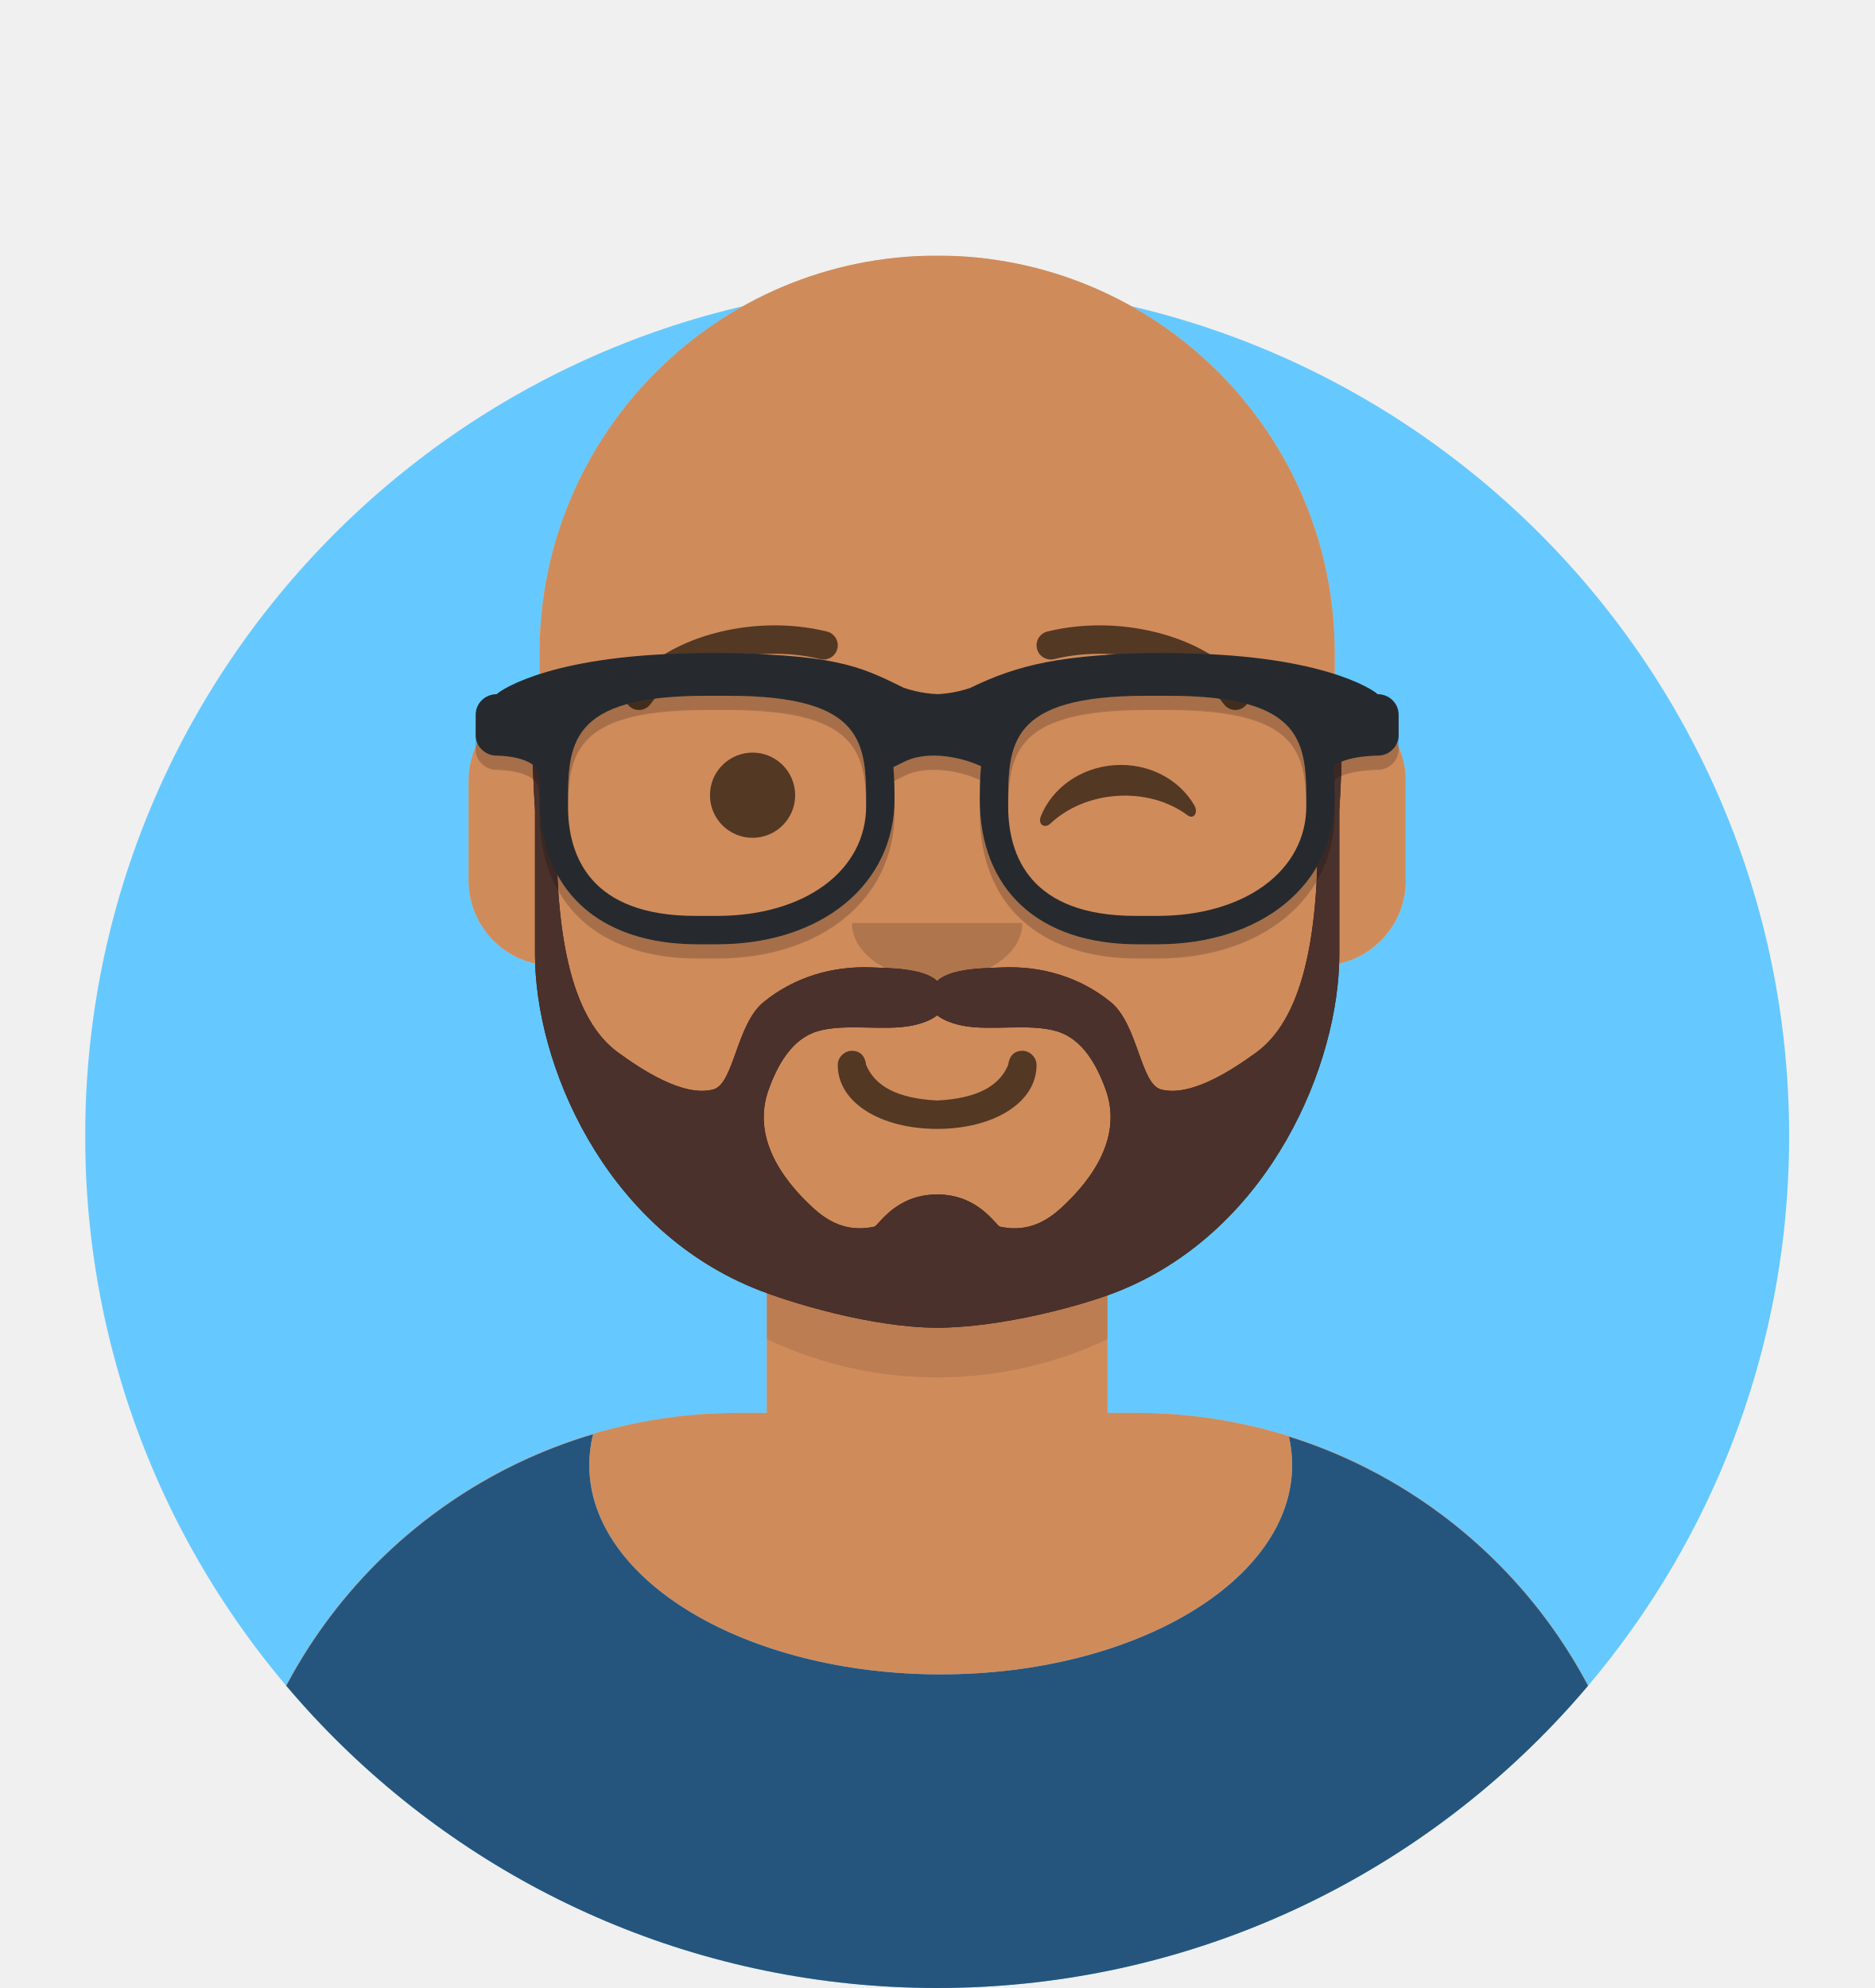
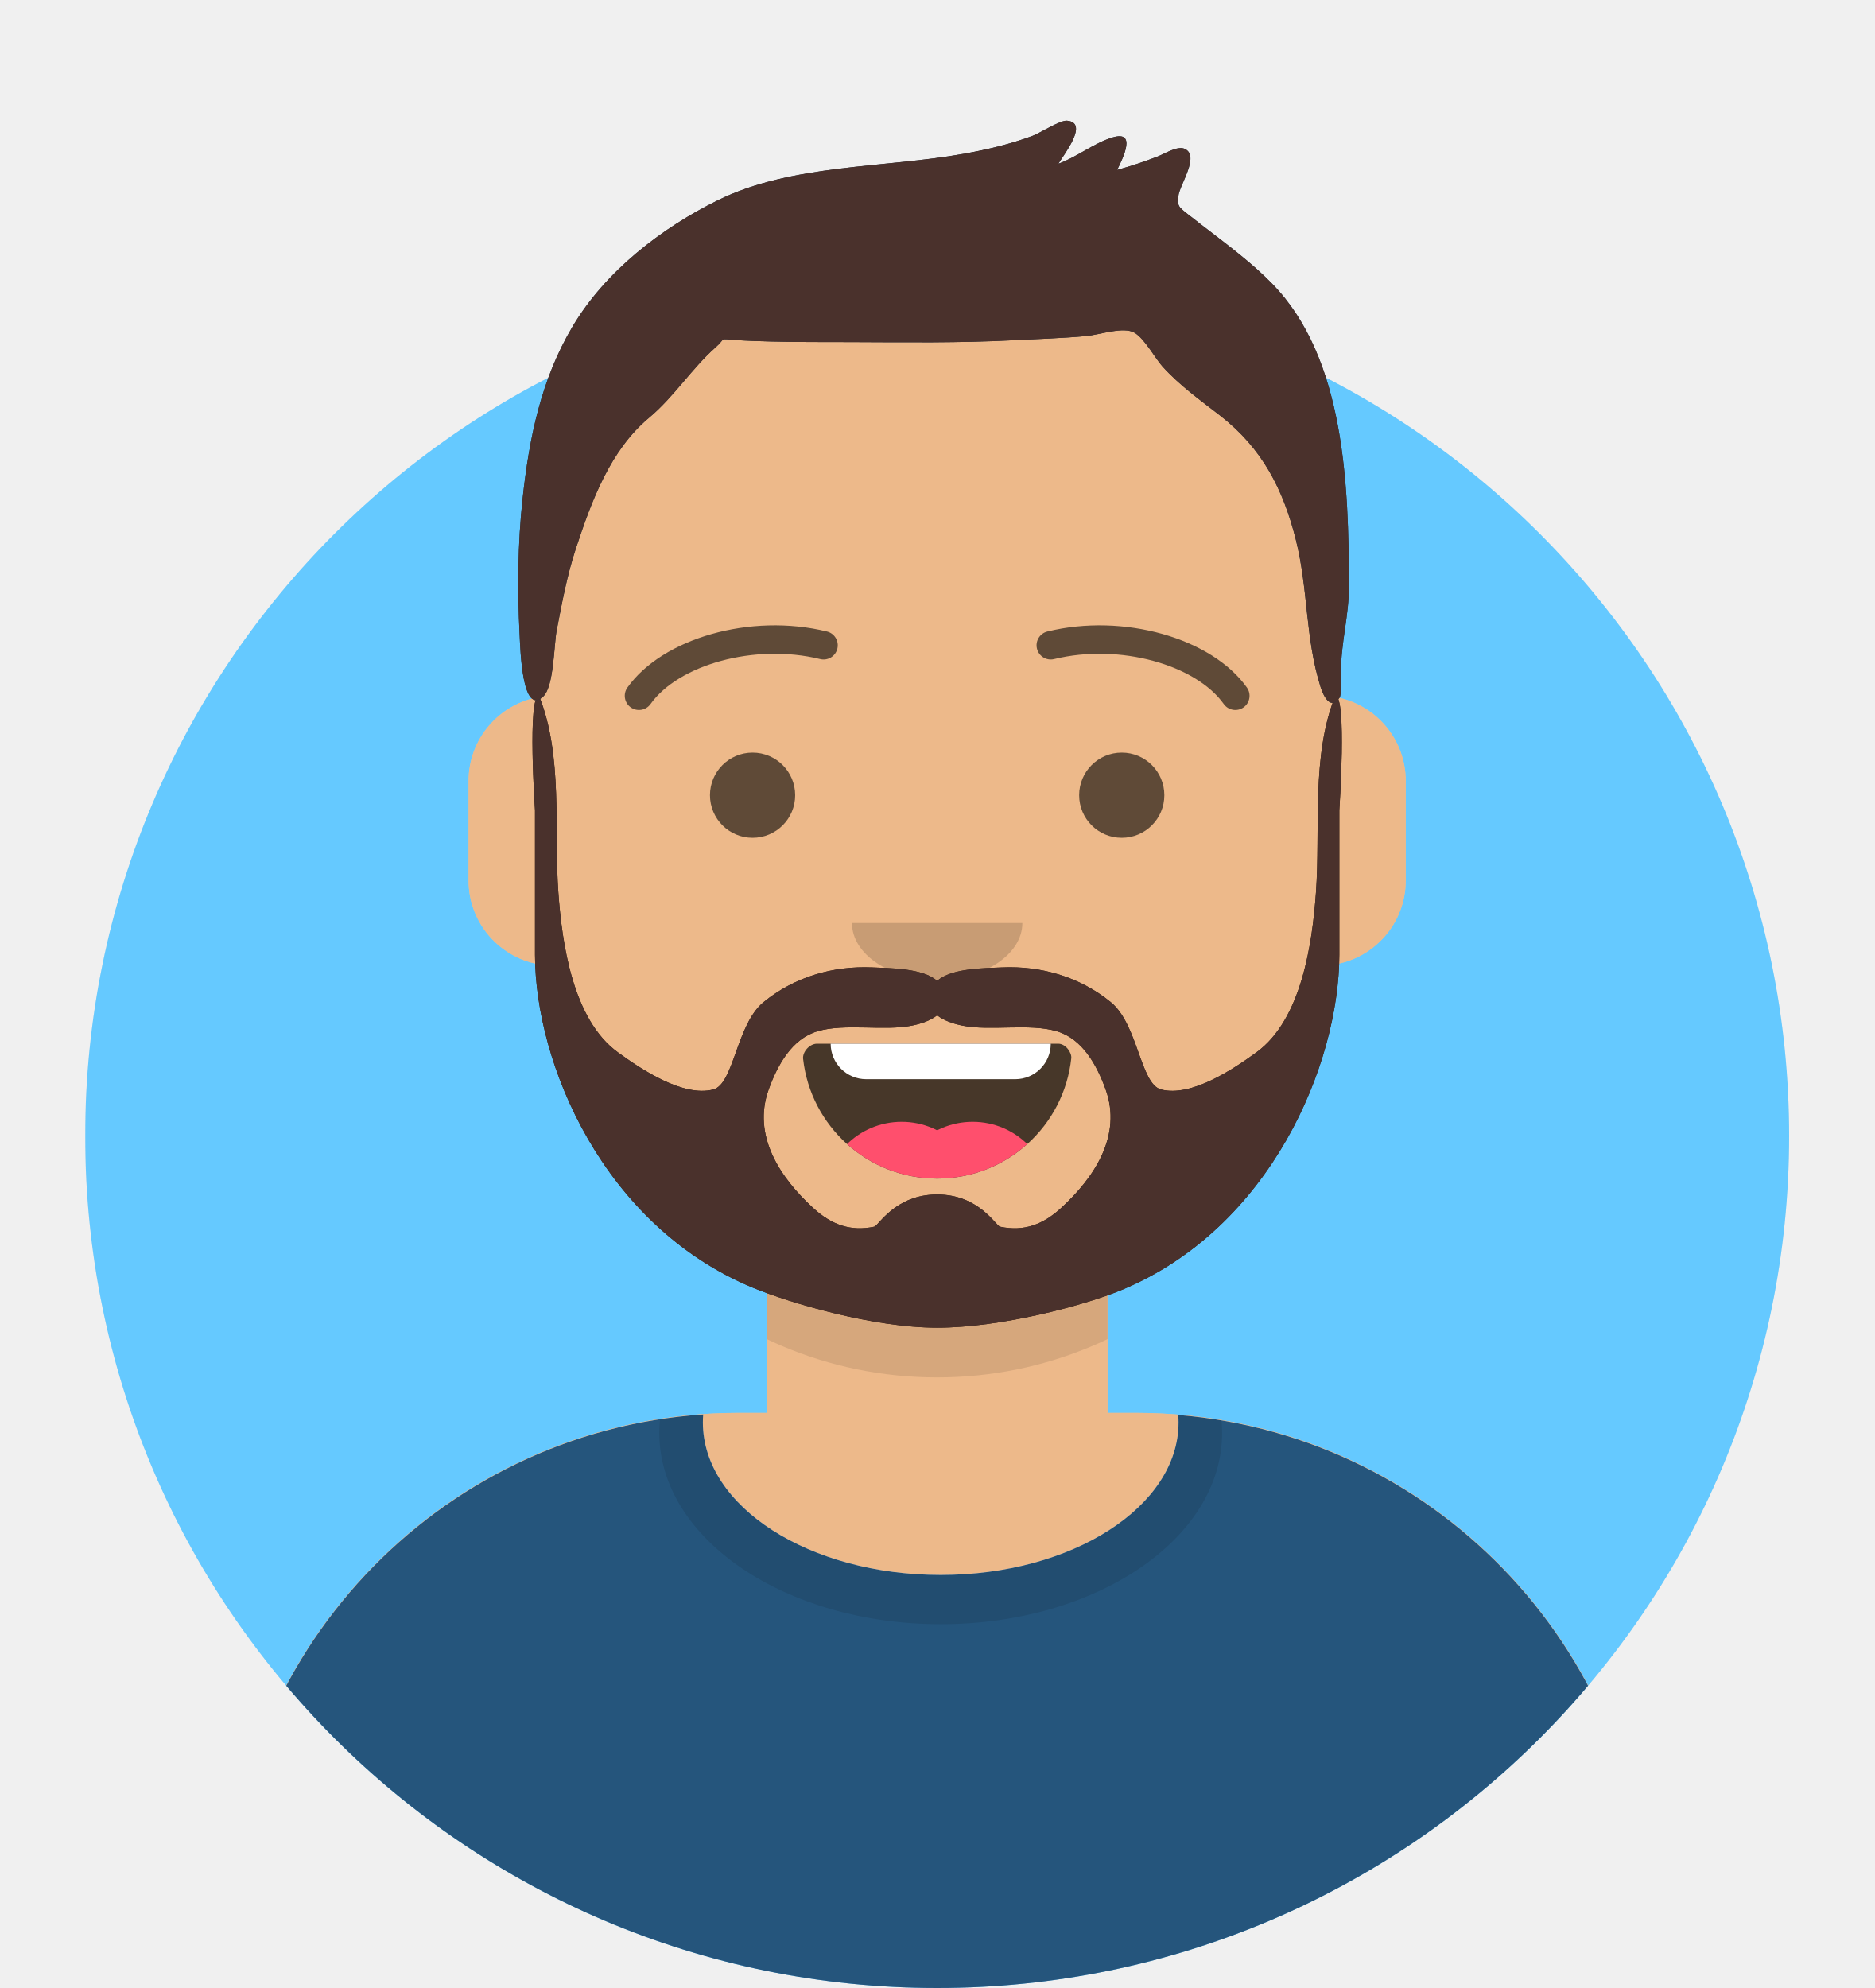
<svg xmlns="http://www.w3.org/2000/svg" xmlns:xlink="http://www.w3.org/1999/xlink" width="264px" height="280px" viewBox="0 0 264 280" version="1.1">
  <defs>
    <circle id="react-path-1" cx="120" cy="120" r="120" />
    <path d="M12,160 C12,226.274 65.726,280 132,280 C198.274,280 252,226.274 252,160 L264,160 L264,-1.42108547e-14 L-3.19744231e-14,-1.42108547e-14 L-3.19744231e-14,160 L12,160 Z" id="react-path-2" />
    <path d="M124,144.611 L124,163 L128,163 L128,163 C167.765,163 200,195.235 200,235 L200,244 L0,244 L0,235 C-4.86974701e-15,195.235 32.235,163 72,163 L72,163 L76,163 L76,144.611 C58.763,136.422 46.372,119.687 44.305,99.881 C38.48,99.058 34,94.052 34,88 L34,74 C34,68.054 38.325,63.118 44,62.166 L44,56 L44,56 C44,25.072 69.072,5.68137151e-15 100,0 L100,0 L100,0 C130.928,-5.68137151e-15 156,25.072 156,56 L156,62.166 C161.675,63.118 166,68.054 166,74 L166,88 C166,94.052 161.52,99.058 155.695,99.881 C153.628,119.687 141.237,136.422 124,144.611 Z" id="react-path-3" />
  </defs>
  <g id="Avataaar" stroke="none" stroke-width="1" fill="none" fill-rule="evenodd">
    <g transform="translate(-825, -1100)" id="Avataaar/Circle">
      <g transform="translate(825, 1100)">
        <g id="Circle" stroke-width="1" fill-rule="evenodd" transform="translate(12, 40)">
          <mask id="react-mask-4" fill="white">
            <use xlink:href="#react-path-1" />
          </mask>
          <use id="Circle-Background" fill="#E6E6E6" xlink:href="#react-path-1" />
          <g id="Color/Palette/Blue-01" mask="url(#react-mask-4)" fill="#65C9FF">
            <rect id="🖍Color" x="0" y="0" width="240" height="240" />
          </g>
        </g>
        <mask id="react-mask-5" fill="white">
          <use xlink:href="#react-path-2" />
        </mask>
        <g id="Mask" />
        <g id="Avataaar" stroke-width="1" fill-rule="evenodd" mask="url(#react-mask-5)">
          <g id="Body" transform="translate(32, 36)">
            <mask id="react-mask-6" fill="white">
              <use xlink:href="#react-path-3" />
            </mask>
            <use fill="#D0C6AC" xlink:href="#react-path-3" />
-             <g id="Skin/👶🏽-03-Brown" mask="url(#react-mask-6)" fill="#D08B5B">
+             <g id="Skin/👶🏽-03-Brown" mask="url(#react-mask-6)" fill="#EDB98A">
              <g transform="translate(0, 0)" id="Color">
                <rect x="0" y="0" width="264" height="280" />
              </g>
            </g>
            <path d="M156,79 L156,102 C156,132.928 130.928,158 100,158 C69.072,158 44,132.928 44,102 L44,79 L44,94 C44,124.928 69.072,150 100,150 C130.928,150 156,124.928 156,94 L156,79 Z" id="Neck-Shadow" fill-opacity="0.1" fill="#000000" mask="url(#react-mask-6)" />
          </g>
-           <g id="Clothing/Shirt-Scoop-Neck" transform="translate(0, 170)">
+           <g id="Clothing/Shirt-Crew-Neck" transform="translate(0, 170)">
            <defs>
-               <path d="M181.544,32.33 C210.784,41.488 232,68.792 232,101.052 L232,110 L32,110 L32,101.052 C32,68.397 53.739,40.82 83.534,32.002 C83.182,33.42 83,34.871 83,36.348 C83,52.629 105.162,65.828 132.5,65.828 C159.838,65.828 182,52.629 182,36.348 C182,34.985 181.845,33.644 181.544,32.33 Z" id="react-path-151" />
+               <path d="M165.96,29.295 C202.936,32.325 232,63.294 232,101.052 L232,110 L32,110 L32,101.052 C32,62.953 61.592,31.765 99.045,29.22 C99.015,29.593 99,29.969 99,30.348 C99,42.211 113.998,51.828 132.5,51.828 C151.002,51.828 166,42.211 166,30.348 C166,29.995 165.987,29.644 165.96,29.295 Z" id="react-path-353" />
            </defs>
-             <mask id="react-mask-152" fill="white">
-               <use xlink:href="#react-path-151" />
+             <mask id="react-mask-354" fill="white">
+               <use xlink:href="#react-path-353" />
            </mask>
-             <use id="Clothes" fill="#E6E6E6" fill-rule="evenodd" xlink:href="#react-path-151" />
-             <g id="Color/Palette/Gray-01" mask="url(#react-mask-152)" fill-rule="evenodd" fill="#25557C">
+             <use id="Clothes" fill="#E6E6E6" fill-rule="evenodd" xlink:href="#react-path-353" />
+             <g id="Color/Palette/Gray-01" mask="url(#react-mask-354)" fill-rule="evenodd" fill="#25557C">
              <rect id="🖍Color" x="0" y="0" width="264" height="110" />
+             </g>
+             <g id="Shadowy" opacity="0.6" stroke-width="1" fill-rule="evenodd" mask="url(#react-mask-354)" fill-opacity="0.16" fill="#000000">
+               <g transform="translate(92, 4)" id="Hola-👋🏼">
+                 <ellipse cx="40.5" cy="27.848" rx="39.635" ry="26.914" />
+               </g>
            </g>
          </g>
          <g id="Face" transform="translate(76, 82)" fill="#000000">
-             <g id="Mouth/Twinkle" transform="translate(2, 52)" fill-opacity="0.6" fill-rule="nonzero" fill="#000000">
-               <path d="M40,16 C40,21.372 46.158,25 54,25 C61.842,25 68,21.372 68,16 C68,14.895 67.05,14 66,14 C64.707,14 64.13,14.905 64,16 C62.758,18.938 59.683,20.716 54,21 C48.317,20.716 45.242,18.938 44,16 C43.87,14.905 43.293,14 42,14 C40.95,14 40,14.895 40,16 Z" id="Mouth" />
+             <g id="Mouth/Smile" transform="translate(2, 52)">
+               <defs>
+                 <path d="M35.118,15.128 C36.176,24.62 44.226,32 54,32 C63.804,32 71.874,24.574 72.892,15.04 C72.974,14.273 72.117,13 71.043,13 C56.149,13 44.738,13 37.087,13 C36.007,13 35.012,14.178 35.118,15.128 Z" id="react-path-371" />
+               </defs>
+               <mask id="react-mask-372" fill="white">
+                 <use xlink:href="#react-path-371" />
+               </mask>
+               <use id="Mouth" fill-opacity="0.7" fill="#000000" fill-rule="evenodd" xlink:href="#react-path-371" />
+               <rect id="Teeth" fill="#FFFFFF" fill-rule="evenodd" mask="url(#react-mask-372)" x="39" y="2" width="31" height="16" rx="5" />
+               <g id="Tongue" stroke-width="1" fill-rule="evenodd" mask="url(#react-mask-372)" fill="#FF4F6D">
+                 <g transform="translate(38, 24)">
+                   <circle cx="11" cy="11" r="11" />
+                   <circle cx="21" cy="11" r="11" />
+                 </g>
+               </g>
            </g>
            <g id="Nose/Default" transform="translate(28, 40)" fill-opacity="0.16">
              <path d="M16,8 C16,12.418 21.373,16 28,16 L28,16 C34.627,16 40,12.418 40,8" id="Nose" />
            </g>
-             <g id="Eyes/Wink-😉" transform="translate(0, 8)" fill-opacity="0.6">
+             <g id="Eyes/Default-😀" transform="translate(0, 8)" fill-opacity="0.6">
              <circle id="Eye" cx="30" cy="22" r="6" />
-               <path d="M70.412,24.205 C72.259,20.406 76.417,17.758 81.25,17.758 C86.066,17.758 90.211,20.387 92.068,24.165 C92.619,25.287 91.834,26.205 91.043,25.525 C88.592,23.417 85.111,22.101 81.25,22.101 C77.509,22.101 74.126,23.336 71.69,25.329 C70.799,26.058 69.872,25.316 70.412,24.205 Z" id="Winky-Wink" transform="translate(81.25223, 21.75758) rotate(-4) translate(-81.25223, -21.75758) " />
+               <circle id="Eye" cx="82" cy="22" r="6" />
            </g>
            <g id="Eyebrow/Outline/Default" fill-opacity="0.6">
              <g id="I-Browse" transform="translate(12, 6)">
                <path d="M3.63,11.159 C7.545,5.65 18.278,2.561 27.523,4.831 C28.596,5.095 29.679,4.439 29.942,3.366 C30.206,2.293 29.55,1.21 28.477,0.947 C17.74,-1.69 5.312,1.887 0.37,8.841 C-0.27,9.742 -0.059,10.99 0.841,11.63 C1.742,12.27 2.99,12.059 3.63,11.159 Z" id="Eyebrow" fill-rule="nonzero" />
                <path d="M61.63,11.159 C65.545,5.65 76.278,2.561 85.523,4.831 C86.596,5.095 87.679,4.439 87.942,3.366 C88.206,2.293 87.55,1.21 86.477,0.947 C75.74,-1.69 63.312,1.887 58.37,8.841 C57.73,9.742 57.941,10.99 58.841,11.63 C59.742,12.27 60.99,12.059 61.63,11.159 Z" id="Eyebrow" fill-rule="nonzero" transform="translate(73.00015, 6.039198) scale(-1, 1) translate(-73.00015, -6.039198) " />
              </g>
            </g>
          </g>
          <g id="Top" stroke-width="1" fill-rule="evenodd">
            <defs>
-               <rect id="react-path-27" x="0" y="0" width="264" height="280" />
-               <filter x="-0.8%" y="-2.0%" width="101.5%" height="108.0%" filterUnits="objectBoundingBox" id="react-filter-25">
+               <rect id="react-path-361" x="0" y="0" width="264" height="280" />
+               <path d="M180.15,39.92 C177.39,37.1 174.186,34.707 171.069,32.307 C170.382,31.777 169.683,31.261 169.011,30.712 C168.858,30.587 167.292,29.466 167.105,29.053 C166.654,28.06 166.915,28.833 166.977,27.649 C167.056,26.151 170.111,21.919 167.831,20.949 C166.828,20.522 165.04,21.658 164.078,22.033 C162.196,22.767 160.292,23.393 158.347,23.933 C159.279,22.076 161.055,18.359 157.716,19.354 C155.114,20.129 152.69,22.122 150.076,23.059 C150.941,21.642 154.4,17.248 151.274,17.002 C150.302,16.926 147.471,18.75 146.424,19.14 C143.287,20.305 140.083,21.059 136.79,21.653 C125.592,23.671 112.497,23.095 102.137,28.193 C94.149,32.124 86.263,38.222 81.648,45.988 C77.201,53.473 75.538,61.664 74.607,70.241 C73.924,76.536 73.868,83.043 74.188,89.36 C74.292,91.43 74.525,100.971 77.532,98.081 C79.03,96.642 79.019,90.828 79.396,88.86 C80.147,84.945 80.87,81.013 82.122,77.223 C84.328,70.544 86.931,63.43 92.427,58.83 C95.954,55.878 98.431,51.889 101.806,48.911 C103.322,47.574 102.165,47.713 104.603,47.889 C106.241,48.006 107.885,48.051 109.526,48.094 C113.322,48.193 117.124,48.168 120.921,48.181 C128.568,48.209 136.179,48.317 143.819,47.916 C147.214,47.739 150.618,47.642 154.004,47.328 C155.895,47.153 159.251,45.941 160.808,46.867 C162.233,47.714 163.713,50.482 164.736,51.615 C167.154,54.294 170.036,56.339 172.862,58.535 C178.757,63.115 181.732,68.867 183.523,76.023 C185.306,83.153 184.806,89.768 187.013,96.785 C187.402,98.018 188.429,100.145 189.695,98.239 C189.93,97.885 189.87,95.939 189.87,94.819 C189.87,90.3 191.014,86.908 191,82.359 C190.944,68.527 190.496,50.491 180.15,39.92 Z" id="react-path-360" />
+               <filter x="-0.8%" y="-2.0%" width="101.5%" height="108.0%" filterUnits="objectBoundingBox" id="react-filter-357">
                <feOffset dx="0" dy="2" in="SourceAlpha" result="shadowOffsetOuter1" />
                <feColorMatrix values="0 0 0 0 0   0 0 0 0 0   0 0 0 0 0  0 0 0 0.16 0" type="matrix" in="shadowOffsetOuter1" result="shadowMatrixOuter1" />
                <feMerge>
                  <feMergeNode in="shadowMatrixOuter1" />
                  <feMergeNode in="SourceGraphic" />
                </feMerge>
              </filter>
            </defs>
-             <mask id="react-mask-26" fill="white">
-               <use xlink:href="#react-path-27" />
+             <mask id="react-mask-359" fill="white">
+               <use xlink:href="#react-path-361" />
            </mask>
            <g id="Mask" />
-             <g id="Top/No-Hair" mask="url(#react-mask-26)">
+             <g id="Top/Short-Hair/Short-Flat" mask="url(#react-mask-359)">
              <g transform="translate(-1, 0)">
                <g id="Facial-Hair/Beard-Light" transform="translate(49, 72)">
                  <defs>
-                     <path d="M101.428,98.169 C98.915,100.463 96.237,101.494 92.853,100.773 C92.271,100.649 89.896,96.235 84,96.235 C78.103,96.235 75.729,100.649 75.147,100.773 C71.762,101.494 69.085,100.463 66.571,98.169 C61.846,93.856 57.917,87.908 60.278,81.419 C61.508,78.037 63.51,74.324 67.151,73.246 C71.038,72.096 76.497,73.244 80.415,72.458 C81.684,72.204 83.071,71.751 84,71 C84.929,71.751 86.316,72.204 87.585,72.458 C91.503,73.244 96.961,72.096 100.849,73.246 C104.49,74.324 106.491,78.037 107.722,81.419 C110.083,87.908 106.154,93.856 101.428,98.169 M140.081,26 C136.671,34.4 137.988,44.858 137.357,53.676 C136.844,60.843 135.337,71.586 128.973,76.215 C125.718,78.582 119.794,82.56 115.542,81.45 C112.615,80.686 112.302,72.29 108.455,69.147 C104.092,65.582 98.643,64.016 93.149,64.258 C90.779,64.362 85.984,64.337 84,66.16 C82.016,64.337 77.222,64.362 74.851,64.258 C69.357,64.016 63.908,65.582 59.545,69.147 C55.698,72.29 55.386,80.686 52.458,81.45 C48.206,82.56 42.282,78.582 39.027,76.215 C32.662,71.586 31.156,60.843 30.643,53.676 C30.012,44.858 31.329,34.4 27.919,26 C26.26,26 27.354,42.129 27.354,42.129 L27.354,62.485 C27.386,77.773 36.935,100.655 58.108,109.393 C63.286,111.53 75.015,115 84,115 C92.985,115 104.714,111.86 109.892,109.723 C131.065,100.986 140.614,77.773 140.646,62.485 L140.646,42.129 C140.646,42.129 141.74,26 140.081,26" id="react-path-144" />
+                     <path d="M101.428,98.169 C98.915,100.463 96.237,101.494 92.853,100.773 C92.271,100.649 89.896,96.235 84,96.235 C78.103,96.235 75.729,100.649 75.147,100.773 C71.762,101.494 69.085,100.463 66.571,98.169 C61.846,93.856 57.917,87.908 60.278,81.419 C61.508,78.037 63.51,74.324 67.151,73.246 C71.038,72.096 76.497,73.244 80.415,72.458 C81.684,72.204 83.071,71.751 84,71 C84.929,71.751 86.316,72.204 87.585,72.458 C91.503,73.244 96.961,72.096 100.849,73.246 C104.49,74.324 106.491,78.037 107.722,81.419 C110.083,87.908 106.154,93.856 101.428,98.169 M140.081,26 C136.671,34.4 137.988,44.858 137.357,53.676 C136.844,60.843 135.337,71.586 128.973,76.215 C125.718,78.582 119.794,82.56 115.542,81.45 C112.615,80.686 112.302,72.29 108.455,69.147 C104.092,65.582 98.643,64.016 93.149,64.258 C90.779,64.362 85.984,64.337 84,66.16 C82.016,64.337 77.222,64.362 74.851,64.258 C69.357,64.016 63.908,65.582 59.545,69.147 C55.698,72.29 55.386,80.686 52.458,81.45 C48.206,82.56 42.282,78.582 39.027,76.215 C32.662,71.586 31.156,60.843 30.643,53.676 C30.012,44.858 31.329,34.4 27.919,26 C26.26,26 27.354,42.129 27.354,42.129 L27.354,62.485 C27.386,77.773 36.935,100.655 58.108,109.393 C63.286,111.53 75.015,115 84,115 C92.985,115 104.714,111.86 109.892,109.723 C131.065,100.986 140.614,77.773 140.646,62.485 L140.646,42.129 C140.646,42.129 141.74,26 140.081,26" id="react-path-363" />
                  </defs>
-                   <mask id="react-mask-143" fill="white">
-                     <use xlink:href="#react-path-144" />
+                   <mask id="react-mask-362" fill="white">
+                     <use xlink:href="#react-path-363" />
                  </mask>
-                   <use id="Lite-Beard" fill="#331B0C" fill-rule="evenodd" xlink:href="#react-path-144" />
-                   <g id="Color/Hair/Brown" mask="url(#react-mask-143)" fill="#4A312C">
+                   <use id="Lite-Beard" fill="#331B0C" fill-rule="evenodd" xlink:href="#react-path-363" />
+                   <g id="Color/Hair/Brown" mask="url(#react-mask-362)" fill="#4A312C">
                    <g transform="translate(-32, 0)" id="Color">
                      <rect x="0" y="0" width="264" height="244" />
                    </g>
                  </g>
                </g>
-                 <g id="Top/_Resources/Prescription-02" fill="none" transform="translate(62, 85)" stroke-width="1">
-                   <defs>
-                     <filter x="-0.8%" y="-2.4%" width="101.5%" height="109.8%" filterUnits="objectBoundingBox" id="react-filter-149">
-                       <feOffset dx="0" dy="2" in="SourceAlpha" result="shadowOffsetOuter1" />
-                       <feColorMatrix values="0 0 0 0 0   0 0 0 0 0   0 0 0 0 0  0 0 0 0.2 0" type="matrix" in="shadowOffsetOuter1" result="shadowMatrixOuter1" />
-                       <feMerge>
-                         <feMergeNode in="shadowMatrixOuter1" />
-                         <feMergeNode in="SourceGraphic" />
-                       </feMerge>
-                     </filter>
-                   </defs>
-                   <g id="Wayfarers" filter="url(#react-filter-149)" transform="translate(6, 7)" fill="#252C2F">
-                     <path d="M34,41 L31.242,41 C17.315,41 9,33.336 9,20.5 C9,10.127 10.817,0 32.53,0 L35.47,0 C57.183,0 59,10.127 59,20.5 C59,32.569 48.721,41 34,41 Z M32.385,6 C13,6 13,12.841 13,21.502 C13,28.572 16.116,37 30.971,37 L34,37 C46.365,37 55,30.627 55,21.502 C55,12.841 55,6 35.615,6 L32.385,6 Z" id="Left" fill-rule="nonzero" />
-                     <path d="M96,41 L93.242,41 C79.315,41 71,33.336 71,20.5 C71,10.127 72.817,0 94.53,0 L97.47,0 C119.183,0 121,10.127 121,20.5 C121,32.569 110.721,41 96,41 Z M94.385,6 C75,6 75,12.841 75,21.502 C75,28.572 78.119,37 92.971,37 L96,37 C108.365,37 117,30.627 117,21.502 C117,12.841 117,6 97.615,6 L94.385,6 Z" id="Right" fill-rule="nonzero" />
-                     <path d="M2.955,5.772 C3.646,5.096 11.21,0 32.5,0 C50.351,0 54.13,1.853 59.85,4.652 L60.269,4.859 C60.667,4.999 62.7,5.69 65.079,5.766 C67.246,5.673 69.1,5.085 69.642,4.897 C76.17,1.722 82.561,0 97.5,0 C118.79,0 126.354,5.096 127.045,5.772 C128.679,5.772 130,7.062 130,8.657 L130,11.543 C130,13.139 128.679,14.429 127.045,14.429 C127.045,14.429 120.144,14.429 120.144,17.315 C120.144,20.2 118.182,13.139 118.182,11.543 L118.182,8.732 C114.579,7.353 108.128,4.786 97.5,4.786 C85.658,4.786 79.761,6.886 74.702,8.971 L74.759,9.108 L74.756,11.094 L72.539,16.444 L69.8,15.361 C69.556,15.264 69.028,15.09 68.296,14.91 C66.256,14.407 64.159,14.254 62.304,14.634 C61.624,14.774 60.992,14.984 60.413,15.267 L57.77,16.558 L55.127,11.396 L55.244,9.102 L55.325,8.907 C50.962,6.874 46.939,4.786 32.5,4.786 C21.872,4.786 15.422,7.352 11.818,8.731 L11.818,11.543 C11.818,13.139 8.864,20.2 8.864,17.315 C8.864,14.429 2.955,14.429 2.955,14.429 C1.324,14.429 0,13.139 0,11.543 L0,8.657 C0,7.062 1.324,5.772 2.955,5.772 Z" id="Stuff" fill-rule="nonzero" />
+                 <mask id="react-mask-358" fill="white">
+                   <use xlink:href="#react-path-360" />
+                 </mask>
+                 <use id="Short-Hair" stroke="none" fill="#1F3140" fill-rule="evenodd" xlink:href="#react-path-360" />
+                 <g id="Skin/👶🏽-03-Brown" mask="url(#react-mask-358)" fill="#4A312C">
+                   <g transform="translate(0, 0) " id="Color">
+                     <rect x="0" y="0" width="264" height="280" />
                  </g>
                </g>
              </g>
            </g>
          </g>
        </g>
      </g>
    </g>
  </g>
</svg>
